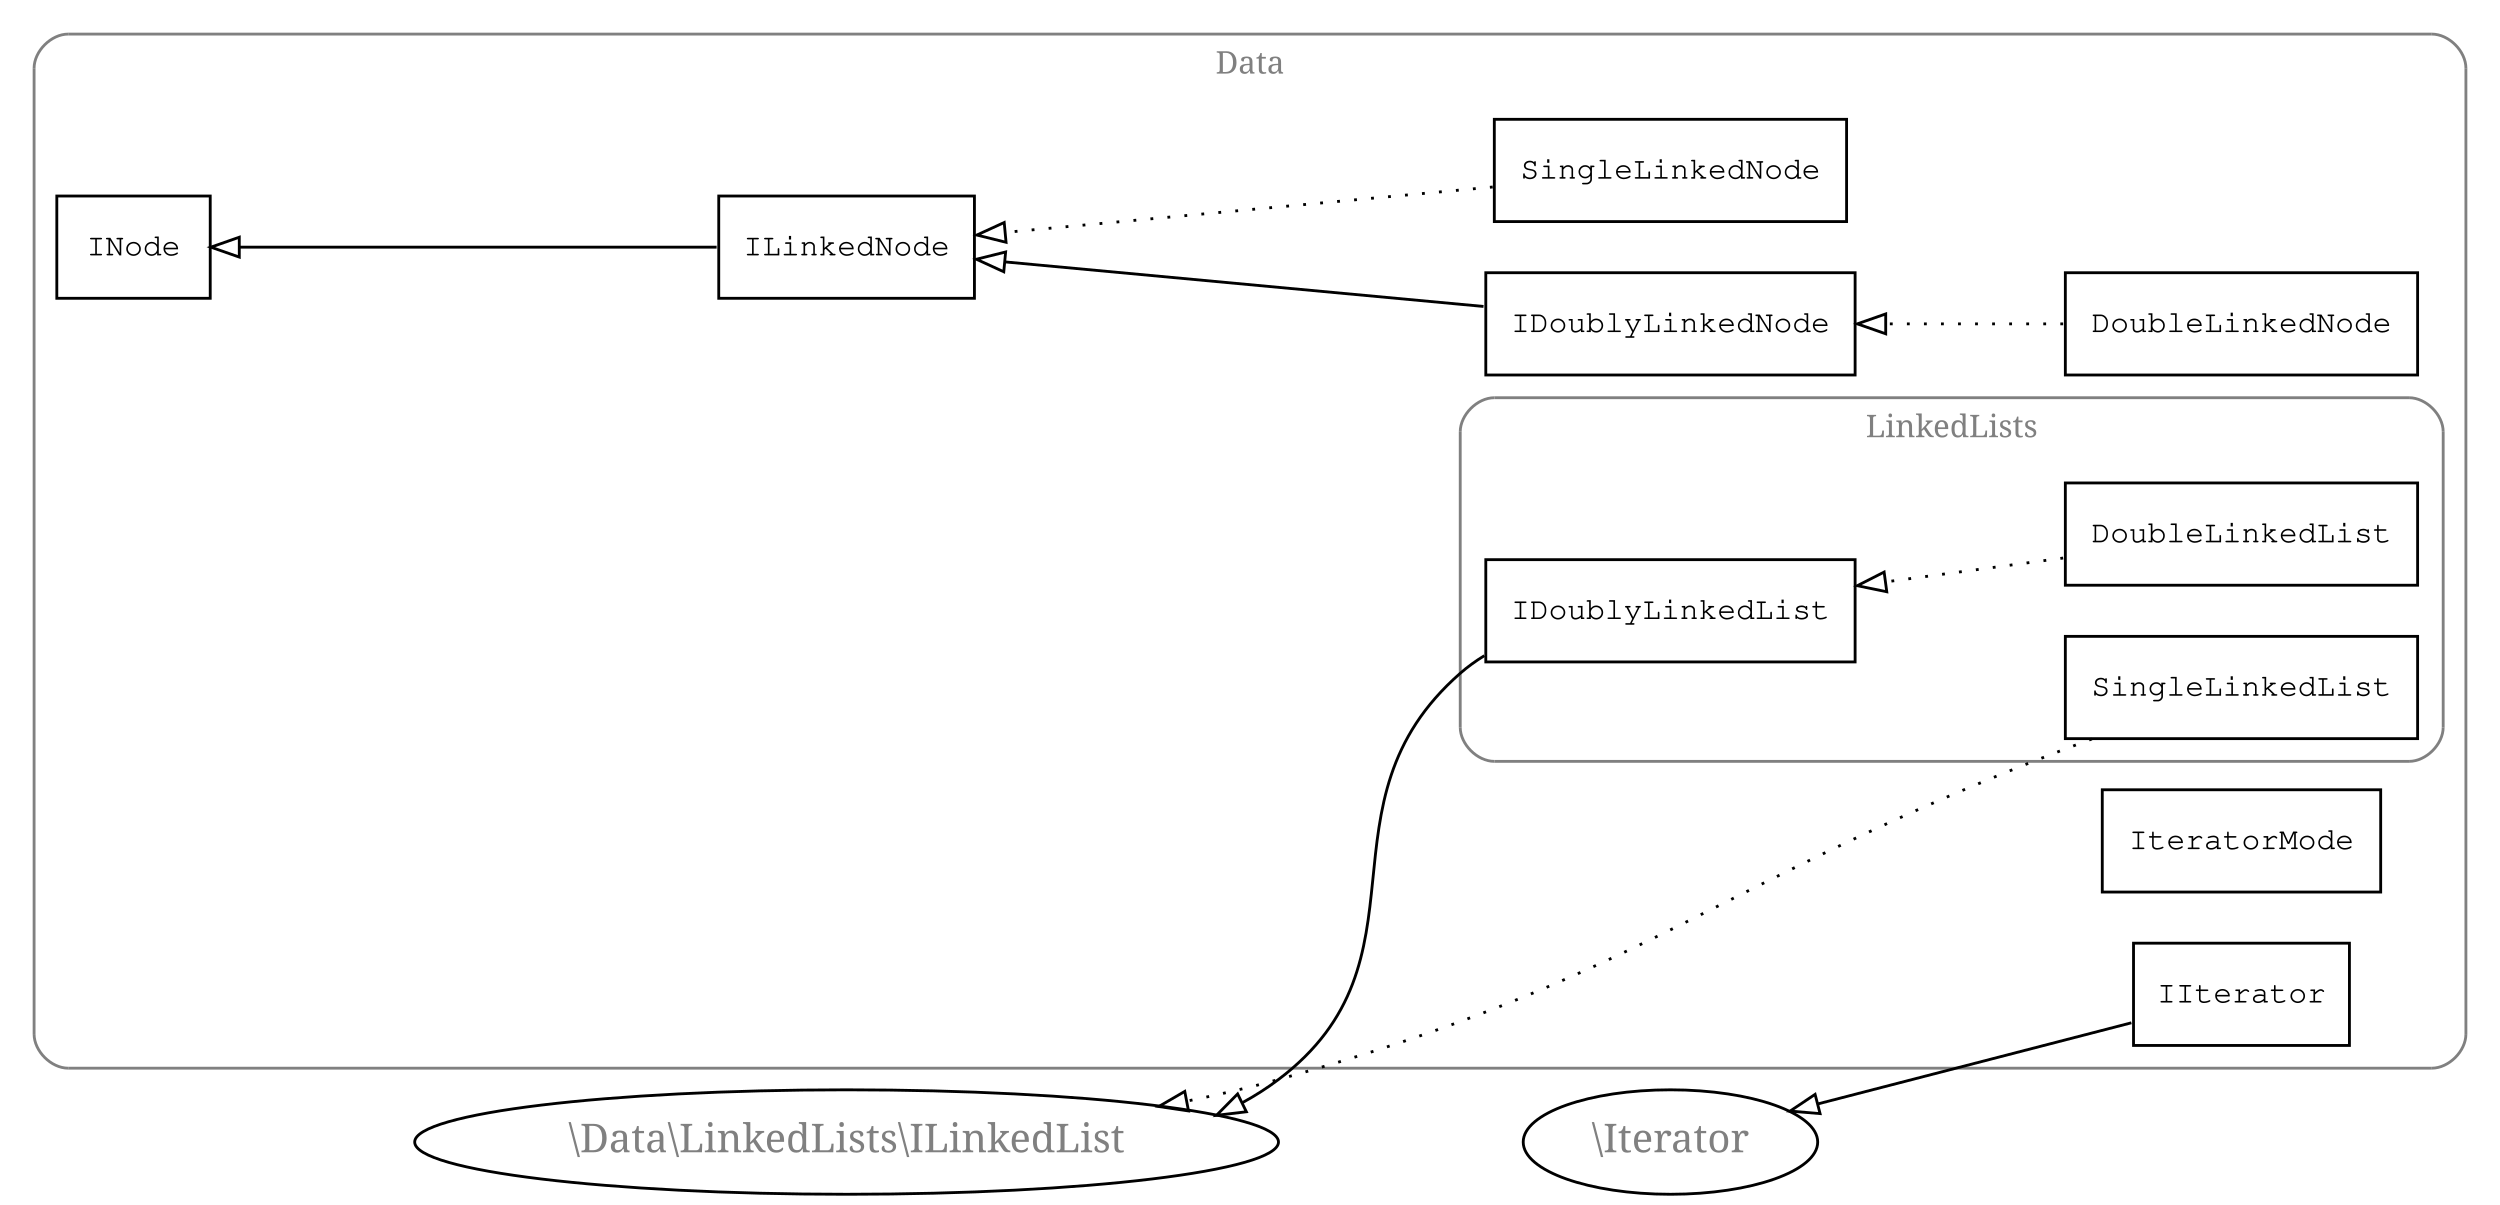
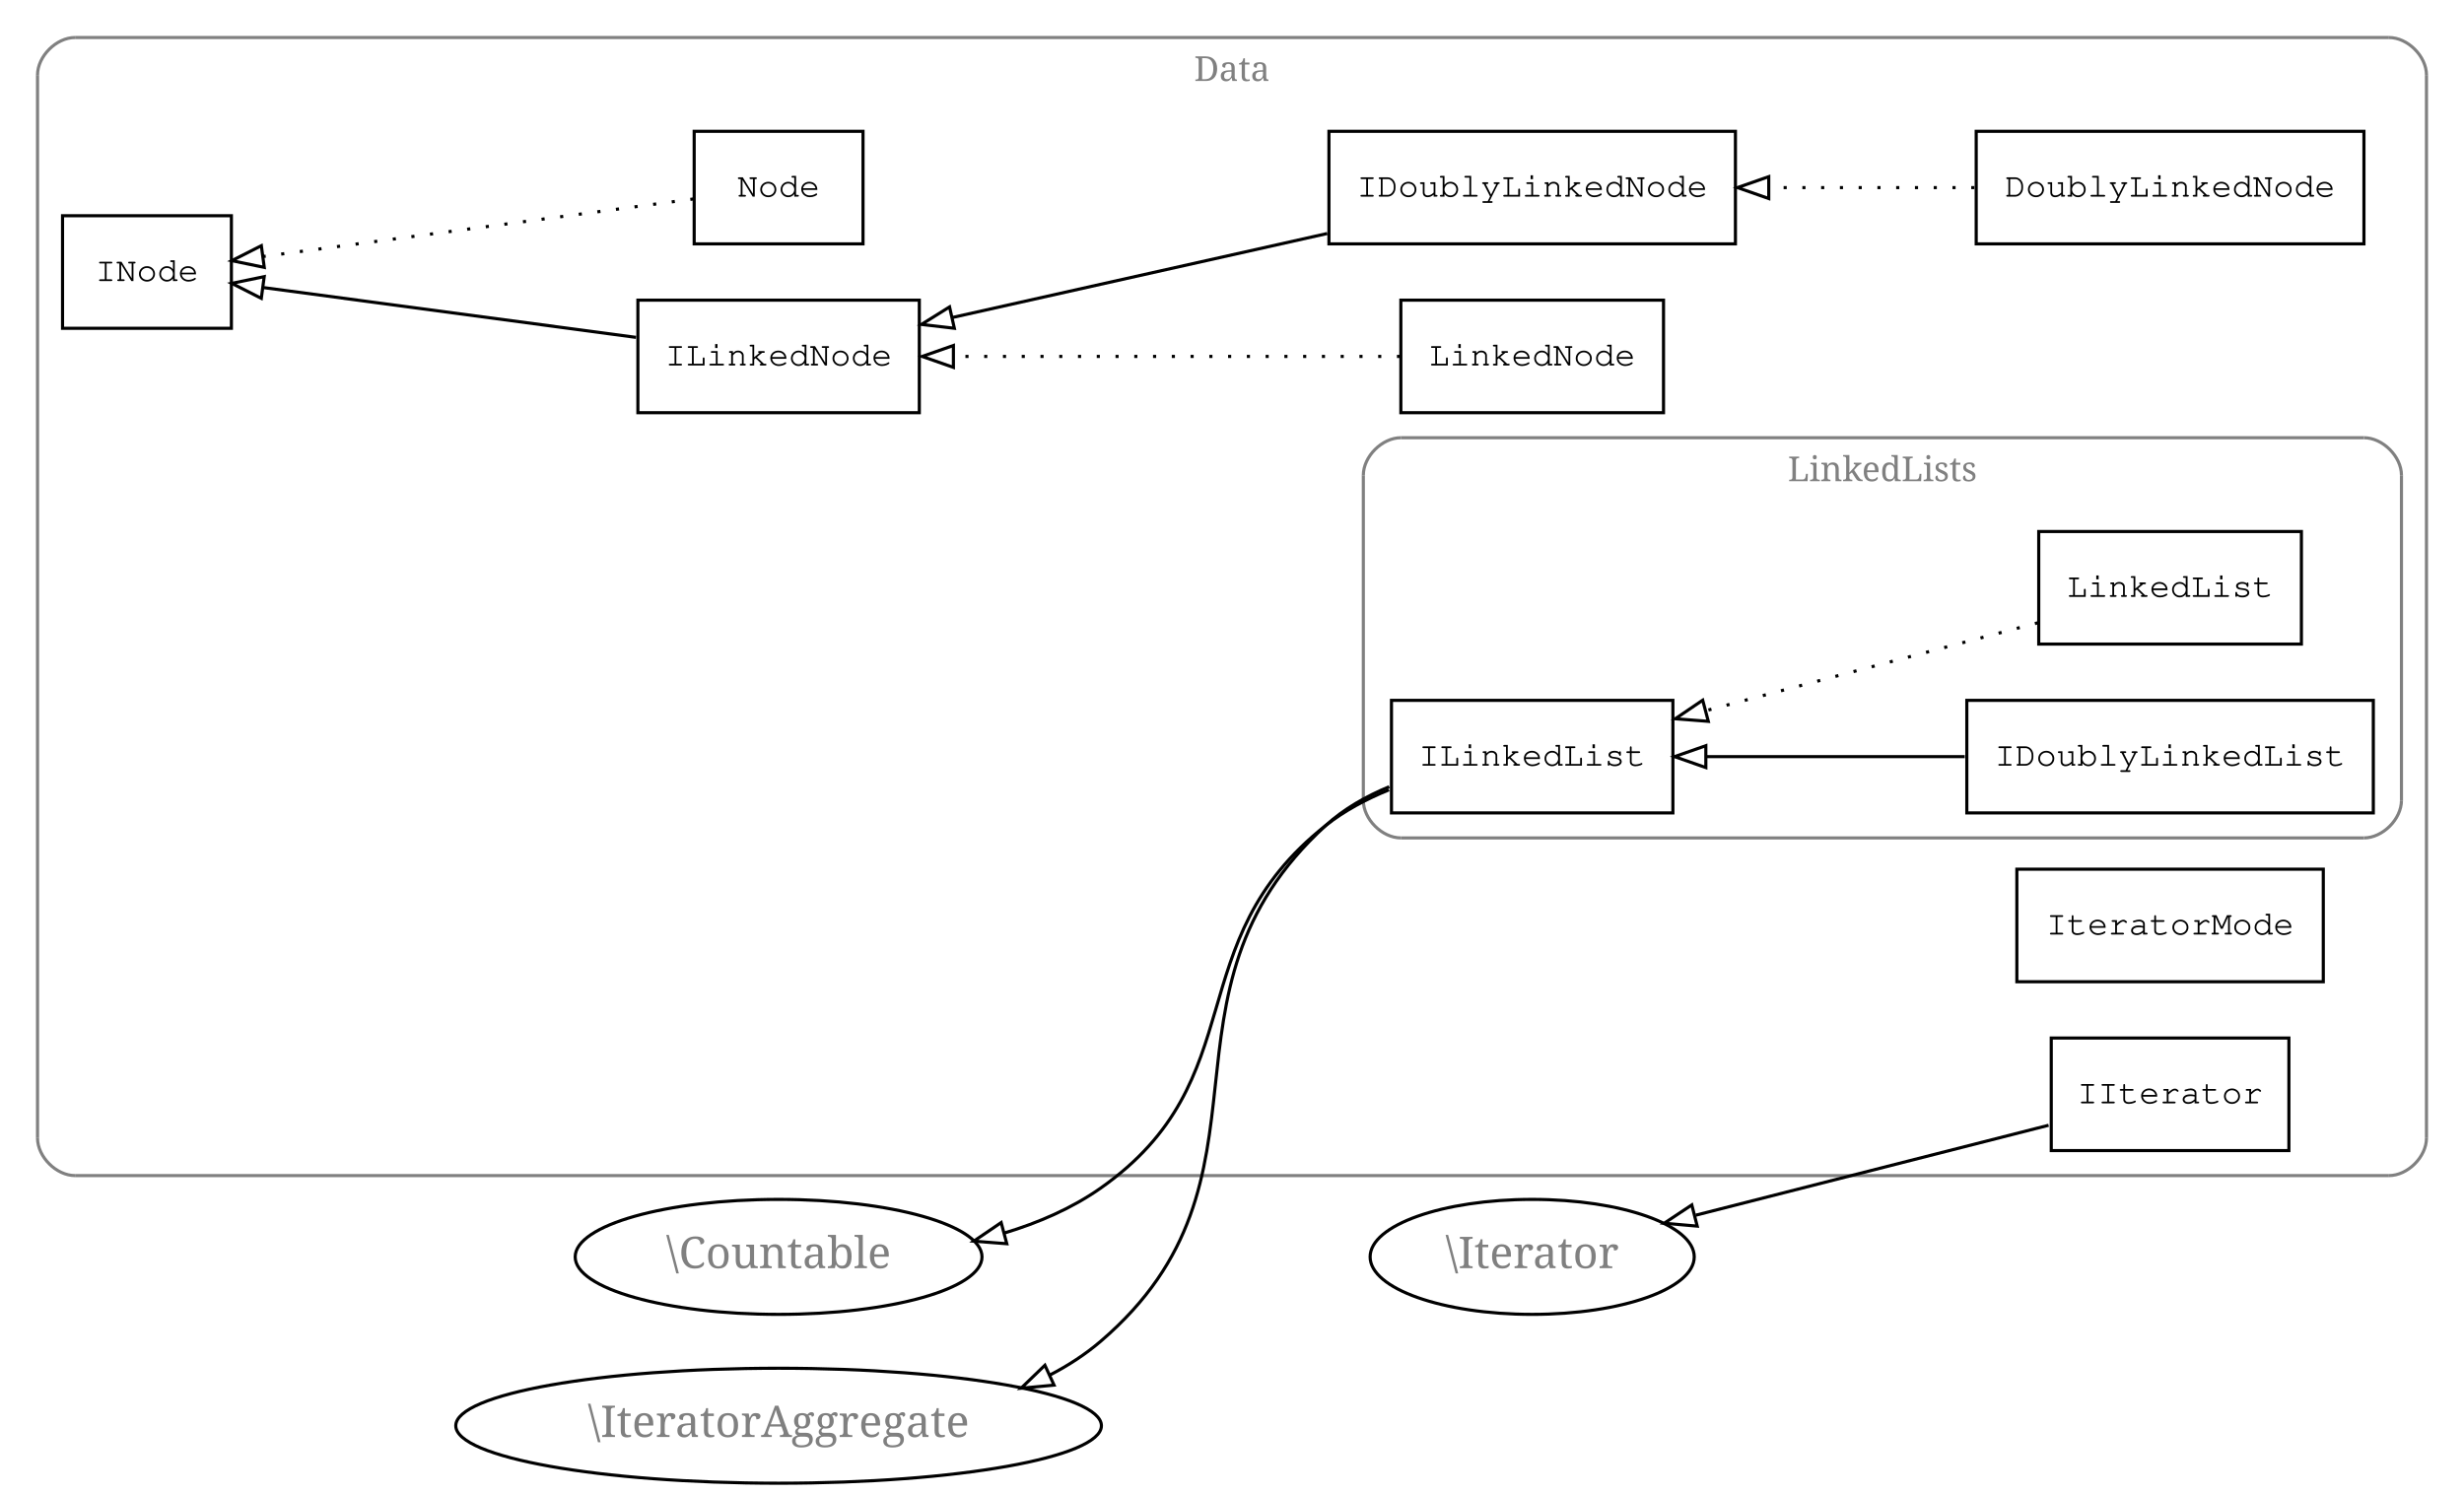
- <svg xmlns="http://www.w3.org/2000/svg" xmlns:xlink="http://www.w3.org/1999/xlink" width="880pt" height="424pt" viewBox="0.00 0.00 880.00 424.00">
-   <g id="graph1" class="graph" transform="scale(1 1) rotate(0) translate(4 420)">
-     <polygon fill="white" stroke="white" points="-4,5 -4,-420 877,-420 877,5 -4,5" />
+ <svg xmlns="http://www.w3.org/2000/svg" xmlns:xlink="http://www.w3.org/1999/xlink" width="788pt" height="478pt" viewBox="0.00 0.00 788.00 478.00">
+   <g id="graph1" class="graph" transform="scale(1 1) rotate(0) translate(4 474)">
+     <polygon fill="white" stroke="white" points="-4,5 -4,-474 785,-474 785,5 -4,5" />
    <g id="graph2" class="cluster">
-       <polyline fill="none" stroke="gray" points="20,-44 852,-44 " />
-       <path fill="none" stroke="gray" d="M852,-44C858,-44 864,-50 864,-56" />
-       <polyline fill="none" stroke="gray" points="864,-56 864,-396 " />
-       <path fill="none" stroke="gray" d="M864,-396C864,-402 858,-408 852,-408" />
-       <polyline fill="none" stroke="gray" points="852,-408 20,-408 " />
-       <path fill="none" stroke="gray" d="M20,-408C14,-408 8,-402 8,-396" />
-       <polyline fill="none" stroke="gray" points="8,-396 8,-56 " />
-       <path fill="none" stroke="gray" d="M8,-56C8,-50 14,-44 20,-44" />
-       <text text-anchor="middle" x="436" y="-394.1" font-family="Times Roman,serif" font-size="11.00" fill="gray">Data</text>
+       <polyline fill="none" stroke="gray" points="20,-98 760,-98 " />
+       <path fill="none" stroke="gray" d="M760,-98C766,-98 772,-104 772,-110" />
+       <polyline fill="none" stroke="gray" points="772,-110 772,-450 " />
+       <path fill="none" stroke="gray" d="M772,-450C772,-456 766,-462 760,-462" />
+       <polyline fill="none" stroke="gray" points="760,-462 20,-462 " />
+       <path fill="none" stroke="gray" d="M20,-462C14,-462 8,-456 8,-450" />
+       <polyline fill="none" stroke="gray" points="8,-450 8,-110 " />
+       <path fill="none" stroke="gray" d="M8,-110C8,-104 14,-98 20,-98" />
+       <text text-anchor="middle" x="390" y="-448.1" font-family="Times Roman,serif" font-size="11.00" fill="gray">Data</text>
    </g>
    <g id="graph3" class="cluster">
-       <polyline fill="none" stroke="gray" points="522,-152 844,-152 " />
-       <path fill="none" stroke="gray" d="M844,-152C850,-152 856,-158 856,-164" />
-       <polyline fill="none" stroke="gray" points="856,-164 856,-268 " />
-       <path fill="none" stroke="gray" d="M856,-268C856,-274 850,-280 844,-280" />
-       <polyline fill="none" stroke="gray" points="844,-280 522,-280 " />
-       <path fill="none" stroke="gray" d="M522,-280C516,-280 510,-274 510,-268" />
-       <polyline fill="none" stroke="gray" points="510,-268 510,-164 " />
-       <path fill="none" stroke="gray" d="M510,-164C510,-158 516,-152 522,-152" />
-       <text text-anchor="middle" x="683" y="-266.1" font-family="Times Roman,serif" font-size="11.00" fill="gray">LinkedLists</text>
+       <polyline fill="none" stroke="gray" points="444,-206 752,-206 " />
+       <path fill="none" stroke="gray" d="M752,-206C758,-206 764,-212 764,-218" />
+       <polyline fill="none" stroke="gray" points="764,-218 764,-322 " />
+       <path fill="none" stroke="gray" d="M764,-322C764,-328 758,-334 752,-334" />
+       <polyline fill="none" stroke="gray" points="752,-334 444,-334 " />
+       <path fill="none" stroke="gray" d="M444,-334C438,-334 432,-328 432,-322" />
+       <polyline fill="none" stroke="gray" points="432,-322 432,-218 " />
+       <path fill="none" stroke="gray" d="M432,-218C432,-212 438,-206 444,-206" />
+       <text text-anchor="middle" x="598" y="-320.1" font-family="Times Roman,serif" font-size="11.00" fill="gray">LinkedLists</text>
    </g>
    <g id="node3" class="node">
-       <a xlink:href="LinkedLists.IDoublyLinkedList.html" xlink:title="IDoublyLinkedList" target="_parent">
-         <polygon fill="none" stroke="black" points="649,-223 519,-223 519,-187 649,-187 649,-223" />
-         <text text-anchor="middle" x="584" y="-202.1" font-family="Courier,monospace" font-size="11.00">IDoublyLinkedList</text>
+       <a xlink:href="LinkedLists.ILinkedList.html" xlink:title="ILinkedList" target="_parent">
+         <polygon fill="none" stroke="black" points="531,-250 441,-250 441,-214 531,-214 531,-250" />
+         <text text-anchor="middle" x="486" y="-229.1" font-family="Courier,monospace" font-size="11.00">ILinkedList</text>
      </a>
    </g>
-     <g id="node18" class="node">
-       <ellipse fill="none" stroke="black" cx="294" cy="-18" rx="152.028" ry="18.385" />
-       <text text-anchor="middle" x="294" y="-14.4" font-family="Times Roman,serif" font-size="14.00" fill="gray">\Data\LinkedLists\ILinkedList</text>
+     <g id="node19" class="node">
+       <ellipse fill="none" stroke="black" cx="245" cy="-72" rx="65.054" ry="18.385" />
+       <text text-anchor="middle" x="245" y="-68.4" font-family="Times Roman,serif" font-size="14.00" fill="gray">\Countable</text>
    </g>
    <g id="edge10" class="edge">
-       <path fill="none" stroke="black" d="M518.482,-189.196C515.473,-187.353 512.621,-185.296 510,-183 457.627,-137.114 501.564,-81.965 446,-40 442.02,-36.994 437.811,-34.311 433.427,-31.918" />
-       <polygon fill="none" stroke="black" points="434.72,-28.654 424.199,-27.404 431.644,-34.942 434.72,-28.654" />
+       <path fill="none" stroke="black" d="M440.206,-221.383C433.001,-218.444 425.971,-214.716 420,-210 372.383,-172.389 397.636,-128.904 348,-94 338.803,-87.533 328.082,-82.903 317.099,-79.601" />
+       <polygon fill="none" stroke="black" points="317.976,-76.213 307.413,-77.028 316.179,-82.978 317.976,-76.213" />
+     </g>
+     <g id="node21" class="node">
+       <ellipse fill="none" stroke="black" cx="245" cy="-18" rx="103.238" ry="18.385" />
+       <text text-anchor="middle" x="245" y="-14.4" font-family="Times Roman,serif" font-size="14.00" fill="gray">\IteratorAggregate</text>
+     </g>
+     <g id="edge12" class="edge">
+       <path fill="none" stroke="black" d="M440.281,-222.38C432.902,-219.322 425.795,-215.297 420,-210 360.944,-156.017 408.789,-97.024 348,-45 343.115,-40.819 337.656,-37.276 331.869,-34.275" />
+       <polygon fill="none" stroke="black" points="333.09,-30.984 322.542,-29.99 330.168,-37.345 333.09,-30.984" />
    </g>
    <g id="node4" class="node">
-       <a xlink:href="LinkedLists.SingleLinkedList.html" xlink:title="SingleLinkedList" target="_parent">
-         <polygon fill="none" stroke="black" points="847,-196 723,-196 723,-160 847,-160 847,-196" />
-         <text text-anchor="middle" x="785" y="-175.1" font-family="Courier,monospace" font-size="11.00">SingleLinkedList</text>
+       <a xlink:href="LinkedLists.LinkedList.html" xlink:title="LinkedList" target="_parent">
+         <polygon fill="none" stroke="black" points="732,-304 648,-304 648,-268 732,-268 732,-304" />
+         <text text-anchor="middle" x="690" y="-283.1" font-family="Courier,monospace" font-size="11.00">LinkedList</text>
      </a>
    </g>
-     <g id="edge12" class="edge">
-       <path fill="none" stroke="black" stroke-dasharray="1,5" d="M732.317,-159.875C728.817,-158.587 725.352,-157.288 722,-156 597.797,-108.265 574.211,-75.595 446,-40 435.673,-37.133 424.842,-34.624 413.919,-32.431" />
-       <polygon fill="none" stroke="black" points="414.354,-28.951 403.874,-30.505 413.036,-35.825 414.354,-28.951" />
+     <g id="edge20" class="edge">
+       <path fill="none" stroke="black" stroke-dasharray="1,5" d="M647.731,-274.811C617.06,-266.692 575.262,-255.628 541.843,-246.782" />
+       <polygon fill="none" stroke="black" points="542.324,-243.289 531.762,-244.113 540.533,-250.056 542.324,-243.289" />
    </g>
    <g id="node5" class="node">
-       <a xlink:href="LinkedLists.DoubleLinkedList.html" xlink:title="DoubleLinkedList" target="_parent">
-         <polygon fill="none" stroke="black" points="847,-250 723,-250 723,-214 847,-214 847,-250" />
-         <text text-anchor="middle" x="785" y="-229.1" font-family="Courier,monospace" font-size="11.00">DoubleLinkedList</text>
+       <a xlink:href="LinkedLists.IDoublyLinkedList.html" xlink:title="IDoublyLinkedList" target="_parent">
+         <polygon fill="none" stroke="black" points="755,-250 625,-250 625,-214 755,-214 755,-250" />
+         <text text-anchor="middle" x="690" y="-229.1" font-family="Courier,monospace" font-size="11.00">IDoublyLinkedList</text>
      </a>
    </g>
    <g id="edge14" class="edge">
-       <path fill="none" stroke="black" stroke-dasharray="1,5" d="M722.229,-223.568C702.431,-220.909 680.349,-217.942 659.746,-215.175" />
-       <polygon fill="none" stroke="black" points="660.144,-211.697 649.767,-213.834 659.212,-218.635 660.144,-211.697" />
+       <path fill="none" stroke="black" d="M624.33,-232C597.714,-232 567.301,-232 541.782,-232" />
+       <polygon fill="none" stroke="black" points="541.536,-228.5 531.536,-232 541.536,-235.5 541.536,-228.5" />
    </g>
    <g id="node6" class="node">
      <a xlink:href="IIterator.html" xlink:title="IIterator" target="_parent">
-         <polygon fill="none" stroke="black" points="823,-88 747,-88 747,-52 823,-52 823,-88" />
-         <text text-anchor="middle" x="785" y="-67.1" font-family="Courier,monospace" font-size="11.00">IIterator</text>
+         <polygon fill="none" stroke="black" points="728,-142 652,-142 652,-106 728,-106 728,-142" />
+         <text text-anchor="middle" x="690" y="-121.1" font-family="Courier,monospace" font-size="11.00">IIterator</text>
      </a>
    </g>
-     <g id="node14" class="node">
-       <ellipse fill="none" stroke="black" cx="584" cy="-18" rx="51.828" ry="18.385" />
-       <text text-anchor="middle" x="584" y="-14.4" font-family="Times Roman,serif" font-size="14.00" fill="gray">\Iterator</text>
+     <g id="node15" class="node">
+       <ellipse fill="none" stroke="black" cx="486" cy="-72" rx="51.828" ry="18.385" />
+       <text text-anchor="middle" x="486" y="-68.4" font-family="Times Roman,serif" font-size="14.00" fill="gray">\Iterator</text>
    </g>
    <g id="edge4" class="edge">
-       <path fill="none" stroke="black" d="M746.245,-59.974C714.889,-51.862 670.439,-40.362 635.992,-31.451" />
-       <polygon fill="none" stroke="black" points="636.663,-28.009 626.106,-28.893 634.91,-34.786 636.663,-28.009" />
+       <path fill="none" stroke="black" d="M651.149,-114.097C619.163,-105.944 573.518,-94.308 538.318,-85.336" />
+       <polygon fill="none" stroke="black" points="538.777,-81.841 528.223,-82.763 537.048,-88.624 538.777,-81.841" />
    </g>
    <g id="node7" class="node">
      <a xlink:href="IteratorMode.html" xlink:title="IteratorMode" target="_parent">
-         <polygon fill="none" stroke="black" points="834,-142 736,-142 736,-106 834,-106 834,-142" />
-         <text text-anchor="middle" x="785" y="-121.1" font-family="Courier,monospace" font-size="11.00">IteratorMode</text>
+         <polygon fill="none" stroke="black" points="739,-196 641,-196 641,-160 739,-160 739,-196" />
+         <text text-anchor="middle" x="690" y="-175.1" font-family="Courier,monospace" font-size="11.00">IteratorMode</text>
      </a>
    </g>
    <g id="node8" class="node">
      <a xlink:href="ILinkedNode.html" xlink:title="ILinkedNode" target="_parent">
-         <polygon fill="none" stroke="black" points="339,-351 249,-351 249,-315 339,-315 339,-351" />
-         <text text-anchor="middle" x="294" y="-330.1" font-family="Courier,monospace" font-size="11.00">ILinkedNode</text>
+         <polygon fill="none" stroke="black" points="290,-378 200,-378 200,-342 290,-342 290,-378" />
+         <text text-anchor="middle" x="245" y="-357.1" font-family="Courier,monospace" font-size="11.00">ILinkedNode</text>
      </a>
    </g>
    <g id="node12" class="node">
      <a xlink:href="INode.html" xlink:title="INode" target="_parent">
-         <polygon fill="none" stroke="black" points="70,-351 16,-351 16,-315 70,-315 70,-351" />
-         <text text-anchor="middle" x="43" y="-330.1" font-family="Courier,monospace" font-size="11.00">INode</text>
+         <polygon fill="none" stroke="black" points="70,-405 16,-405 16,-369 70,-369 70,-405" />
+         <text text-anchor="middle" x="43" y="-384.1" font-family="Courier,monospace" font-size="11.00">INode</text>
      </a>
    </g>
    <g id="edge6" class="edge">
-       <path fill="none" stroke="black" d="M248.255,-333C200.081,-333 125.138,-333 80.38,-333" />
-       <polygon fill="none" stroke="black" points="80.227,-329.5 70.227,-333 80.227,-336.5 80.227,-329.5" />
+       <path fill="none" stroke="black" d="M199.415,-366.093C163.506,-370.893 114.06,-377.502 80.441,-381.996" />
+       <polygon fill="none" stroke="black" points="79.567,-378.581 70.119,-383.375 80.495,-385.519 79.567,-378.581" />
    </g>
    <g id="node9" class="node">
+       <a xlink:href="LinkedNode.html" xlink:title="LinkedNode" target="_parent">
+         <polygon fill="none" stroke="black" points="528,-378 444,-378 444,-342 528,-342 528,-378" />
+         <text text-anchor="middle" x="486" y="-357.1" font-family="Courier,monospace" font-size="11.00">LinkedNode</text>
+       </a>
+     </g>
+     <g id="edge16" class="edge">
+       <path fill="none" stroke="black" stroke-dasharray="1,5" d="M443.745,-360C404.128,-360 344.63,-360 301.058,-360" />
+       <polygon fill="none" stroke="black" points="300.905,-356.5 290.905,-360 300.905,-363.5 300.905,-356.5" />
+     </g>
+     <g id="node10" class="node">
      <a xlink:href="IDoublyLinkedNode.html" xlink:title="IDoublyLinkedNode" target="_parent">
-         <polygon fill="none" stroke="black" points="649,-324 519,-324 519,-288 649,-288 649,-324" />
-         <text text-anchor="middle" x="584" y="-303.1" font-family="Courier,monospace" font-size="11.00">IDoublyLinkedNode</text>
+         <polygon fill="none" stroke="black" points="551,-432 421,-432 421,-396 551,-396 551,-432" />
+         <text text-anchor="middle" x="486" y="-411.1" font-family="Courier,monospace" font-size="11.00">IDoublyLinkedNode</text>
      </a>
    </g>
    <g id="edge8" class="edge">
-       <path fill="none" stroke="black" d="M518.195,-312.127C467.44,-316.852 398.011,-323.316 349.922,-327.794" />
-       <polygon fill="none" stroke="black" points="349.329,-324.333 339.696,-328.746 349.978,-331.303 349.329,-324.333" />
-     </g>
-     <g id="node10" class="node">
-       <a xlink:href="DoubleLinkedNode.html" xlink:title="DoubleLinkedNode" target="_parent">
-         <polygon fill="none" stroke="black" points="847,-324 723,-324 723,-288 847,-288 847,-324" />
-         <text text-anchor="middle" x="785" y="-303.1" font-family="Courier,monospace" font-size="11.00">DoubleLinkedNode</text>
-       </a>
-     </g>
-     <g id="edge16" class="edge">
-       <path fill="none" stroke="black" stroke-dasharray="1,5" d="M722.229,-306C702.521,-306 680.549,-306 660.027,-306" />
-       <polygon fill="none" stroke="black" points="659.767,-302.5 649.767,-306 659.767,-309.5 659.767,-302.5" />
+       <path fill="none" stroke="black" d="M420.464,-399.316C382.879,-390.894 336.215,-380.438 300.46,-372.427" />
+       <polygon fill="none" stroke="black" points="301.204,-369.007 290.681,-370.235 299.673,-375.837 301.204,-369.007" />
    </g>
    <g id="node11" class="node">
-       <a xlink:href="SingleLinkedNode.html" xlink:title="SingleLinkedNode" target="_parent">
-         <polygon fill="none" stroke="black" points="646,-378 522,-378 522,-342 646,-342 646,-378" />
-         <text text-anchor="middle" x="584" y="-357.1" font-family="Courier,monospace" font-size="11.00">SingleLinkedNode</text>
+       <a xlink:href="Node.html" xlink:title="Node" target="_parent">
+         <polygon fill="none" stroke="black" points="272,-432 218,-432 218,-396 272,-396 272,-432" />
+         <text text-anchor="middle" x="245" y="-411.1" font-family="Courier,monospace" font-size="11.00">Node</text>
      </a>
    </g>
    <g id="edge18" class="edge">
-       <path fill="none" stroke="black" stroke-dasharray="1,5" d="M521.431,-354.175C470.444,-349.427 399.093,-342.784 349.975,-338.211" />
-       <polygon fill="none" stroke="black" points="350.128,-334.711 339.846,-337.268 349.479,-341.68 350.128,-334.711" />
+       <path fill="none" stroke="black" stroke-dasharray="1,5" d="M217.757,-410.359C182.268,-405.615 120.064,-397.301 80.238,-391.977" />
+       <polygon fill="none" stroke="black" points="80.508,-388.482 70.133,-390.627 79.581,-395.421 80.508,-388.482" />
+     </g>
+     <g id="node13" class="node">
+       <a xlink:href="DoublyLinkedNode.html" xlink:title="DoublyLinkedNode" target="_parent">
+         <polygon fill="none" stroke="black" points="752,-432 628,-432 628,-396 752,-396 752,-432" />
+         <text text-anchor="middle" x="690" y="-411.1" font-family="Courier,monospace" font-size="11.00">DoublyLinkedNode</text>
+       </a>
+     </g>
+     <g id="edge22" class="edge">
+       <path fill="none" stroke="black" stroke-dasharray="1,5" d="M627.407,-414C606.679,-414 583.386,-414 561.778,-414" />
+       <polygon fill="none" stroke="black" points="561.655,-410.5 551.655,-414 561.655,-417.5 561.655,-410.5" />
    </g>
  </g>
</svg>
